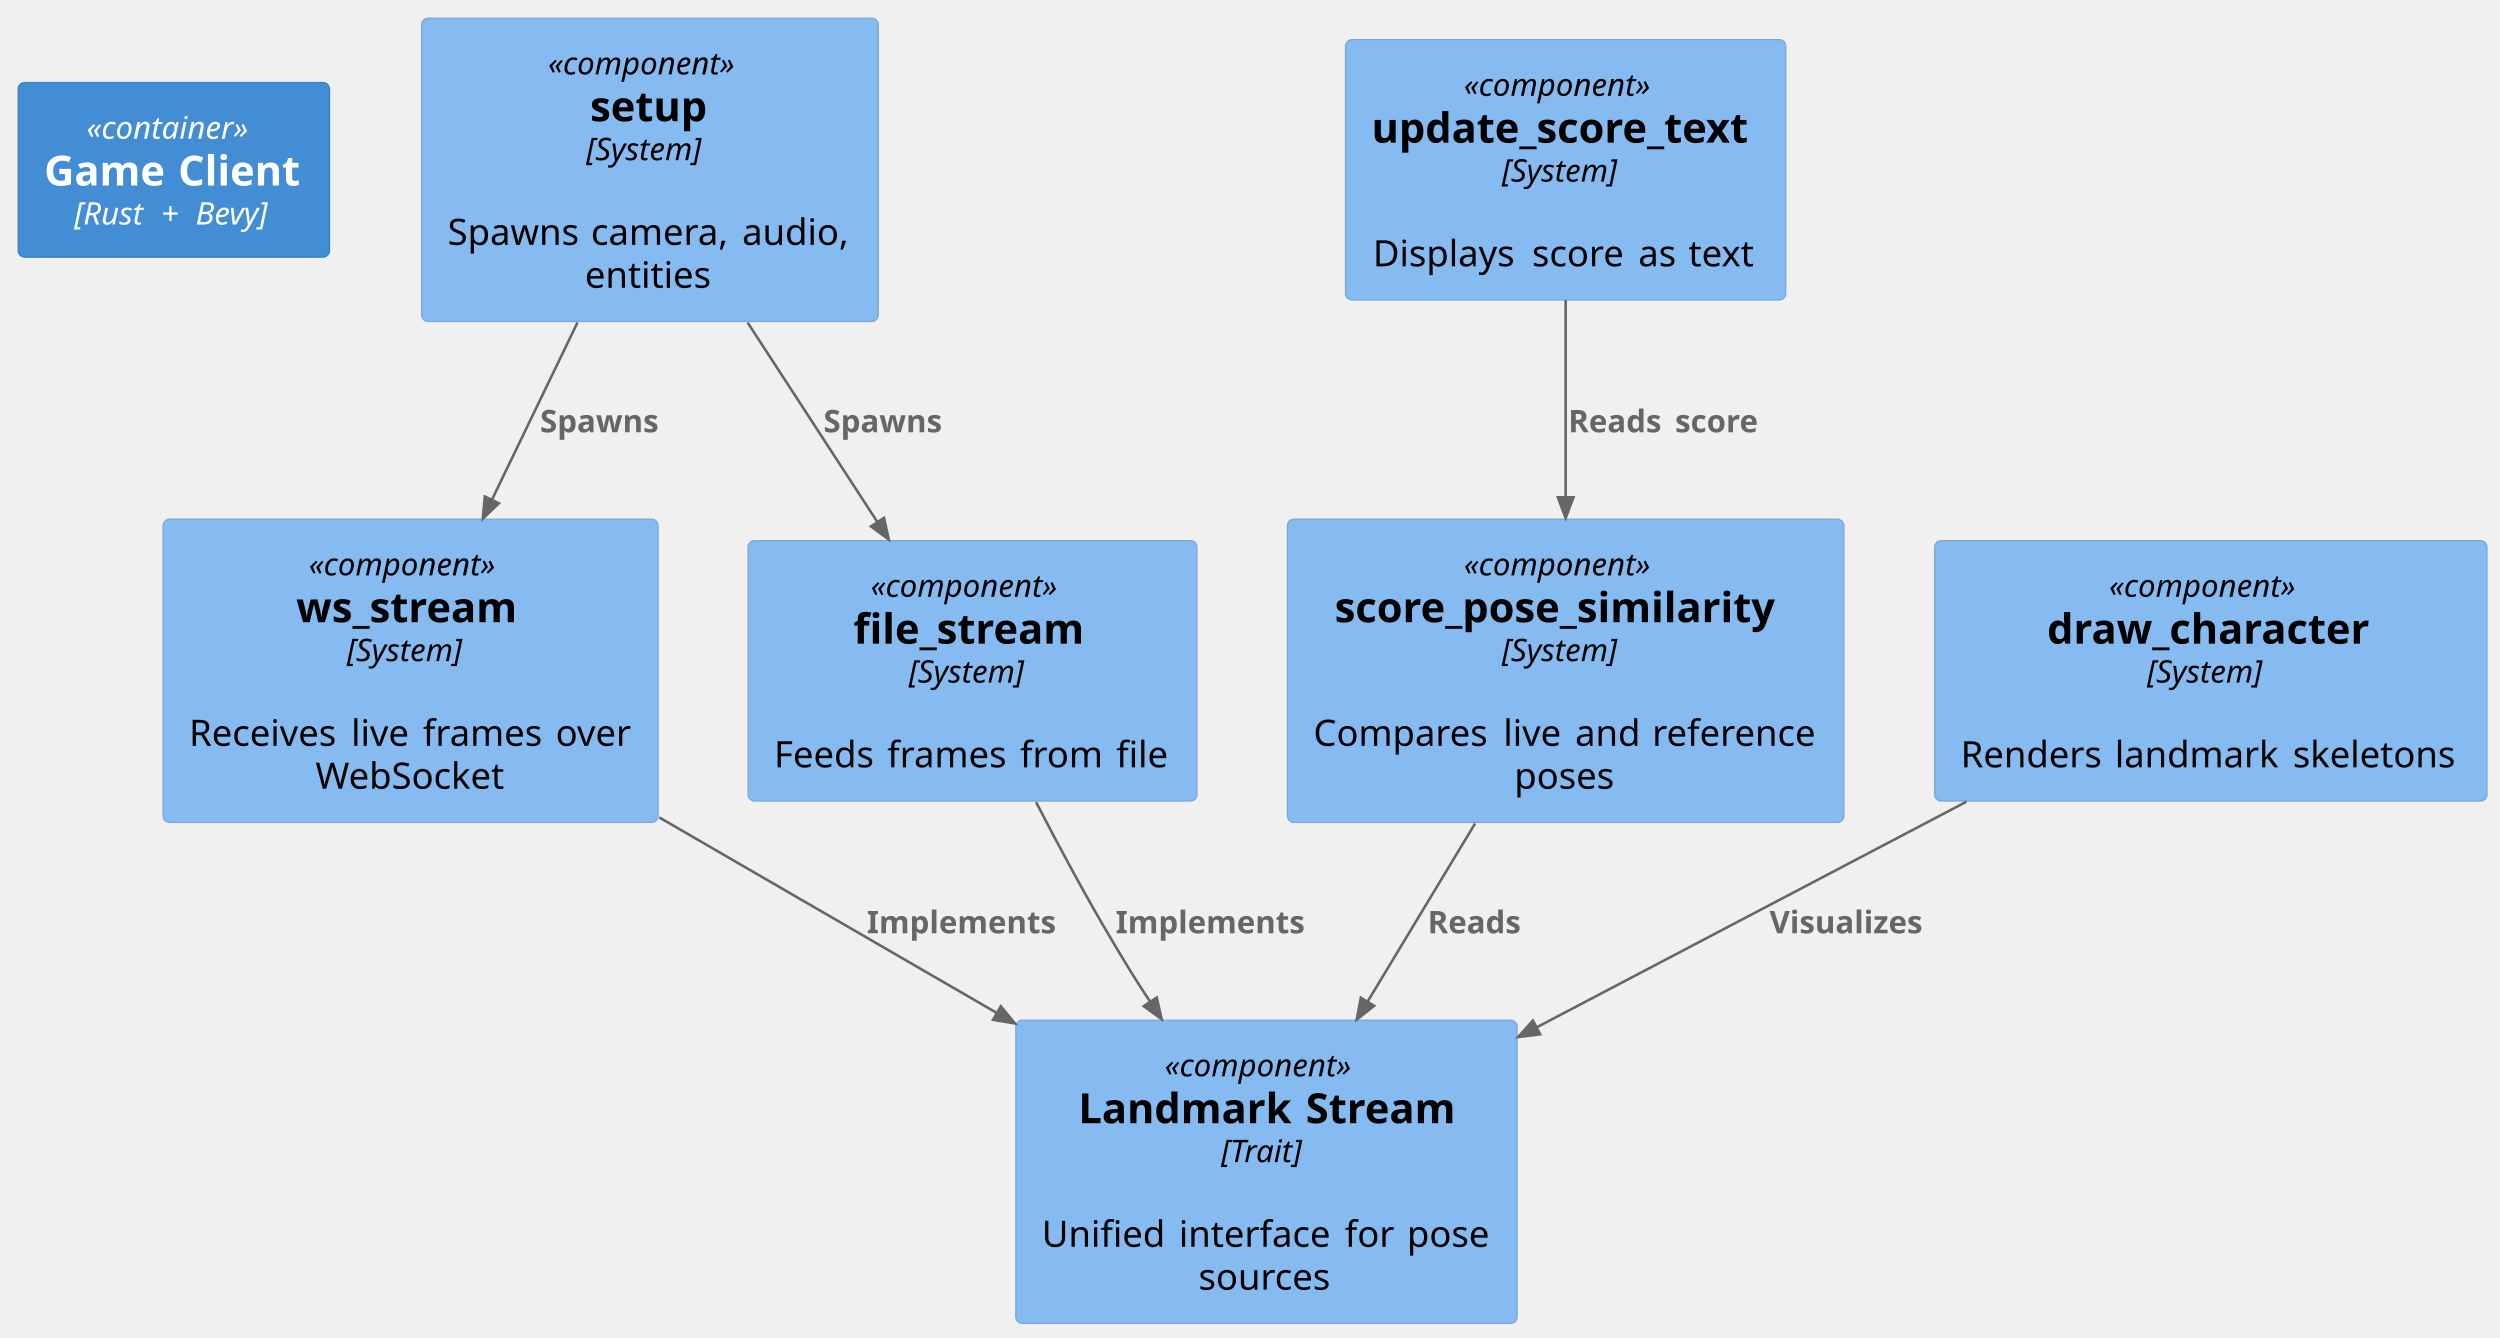
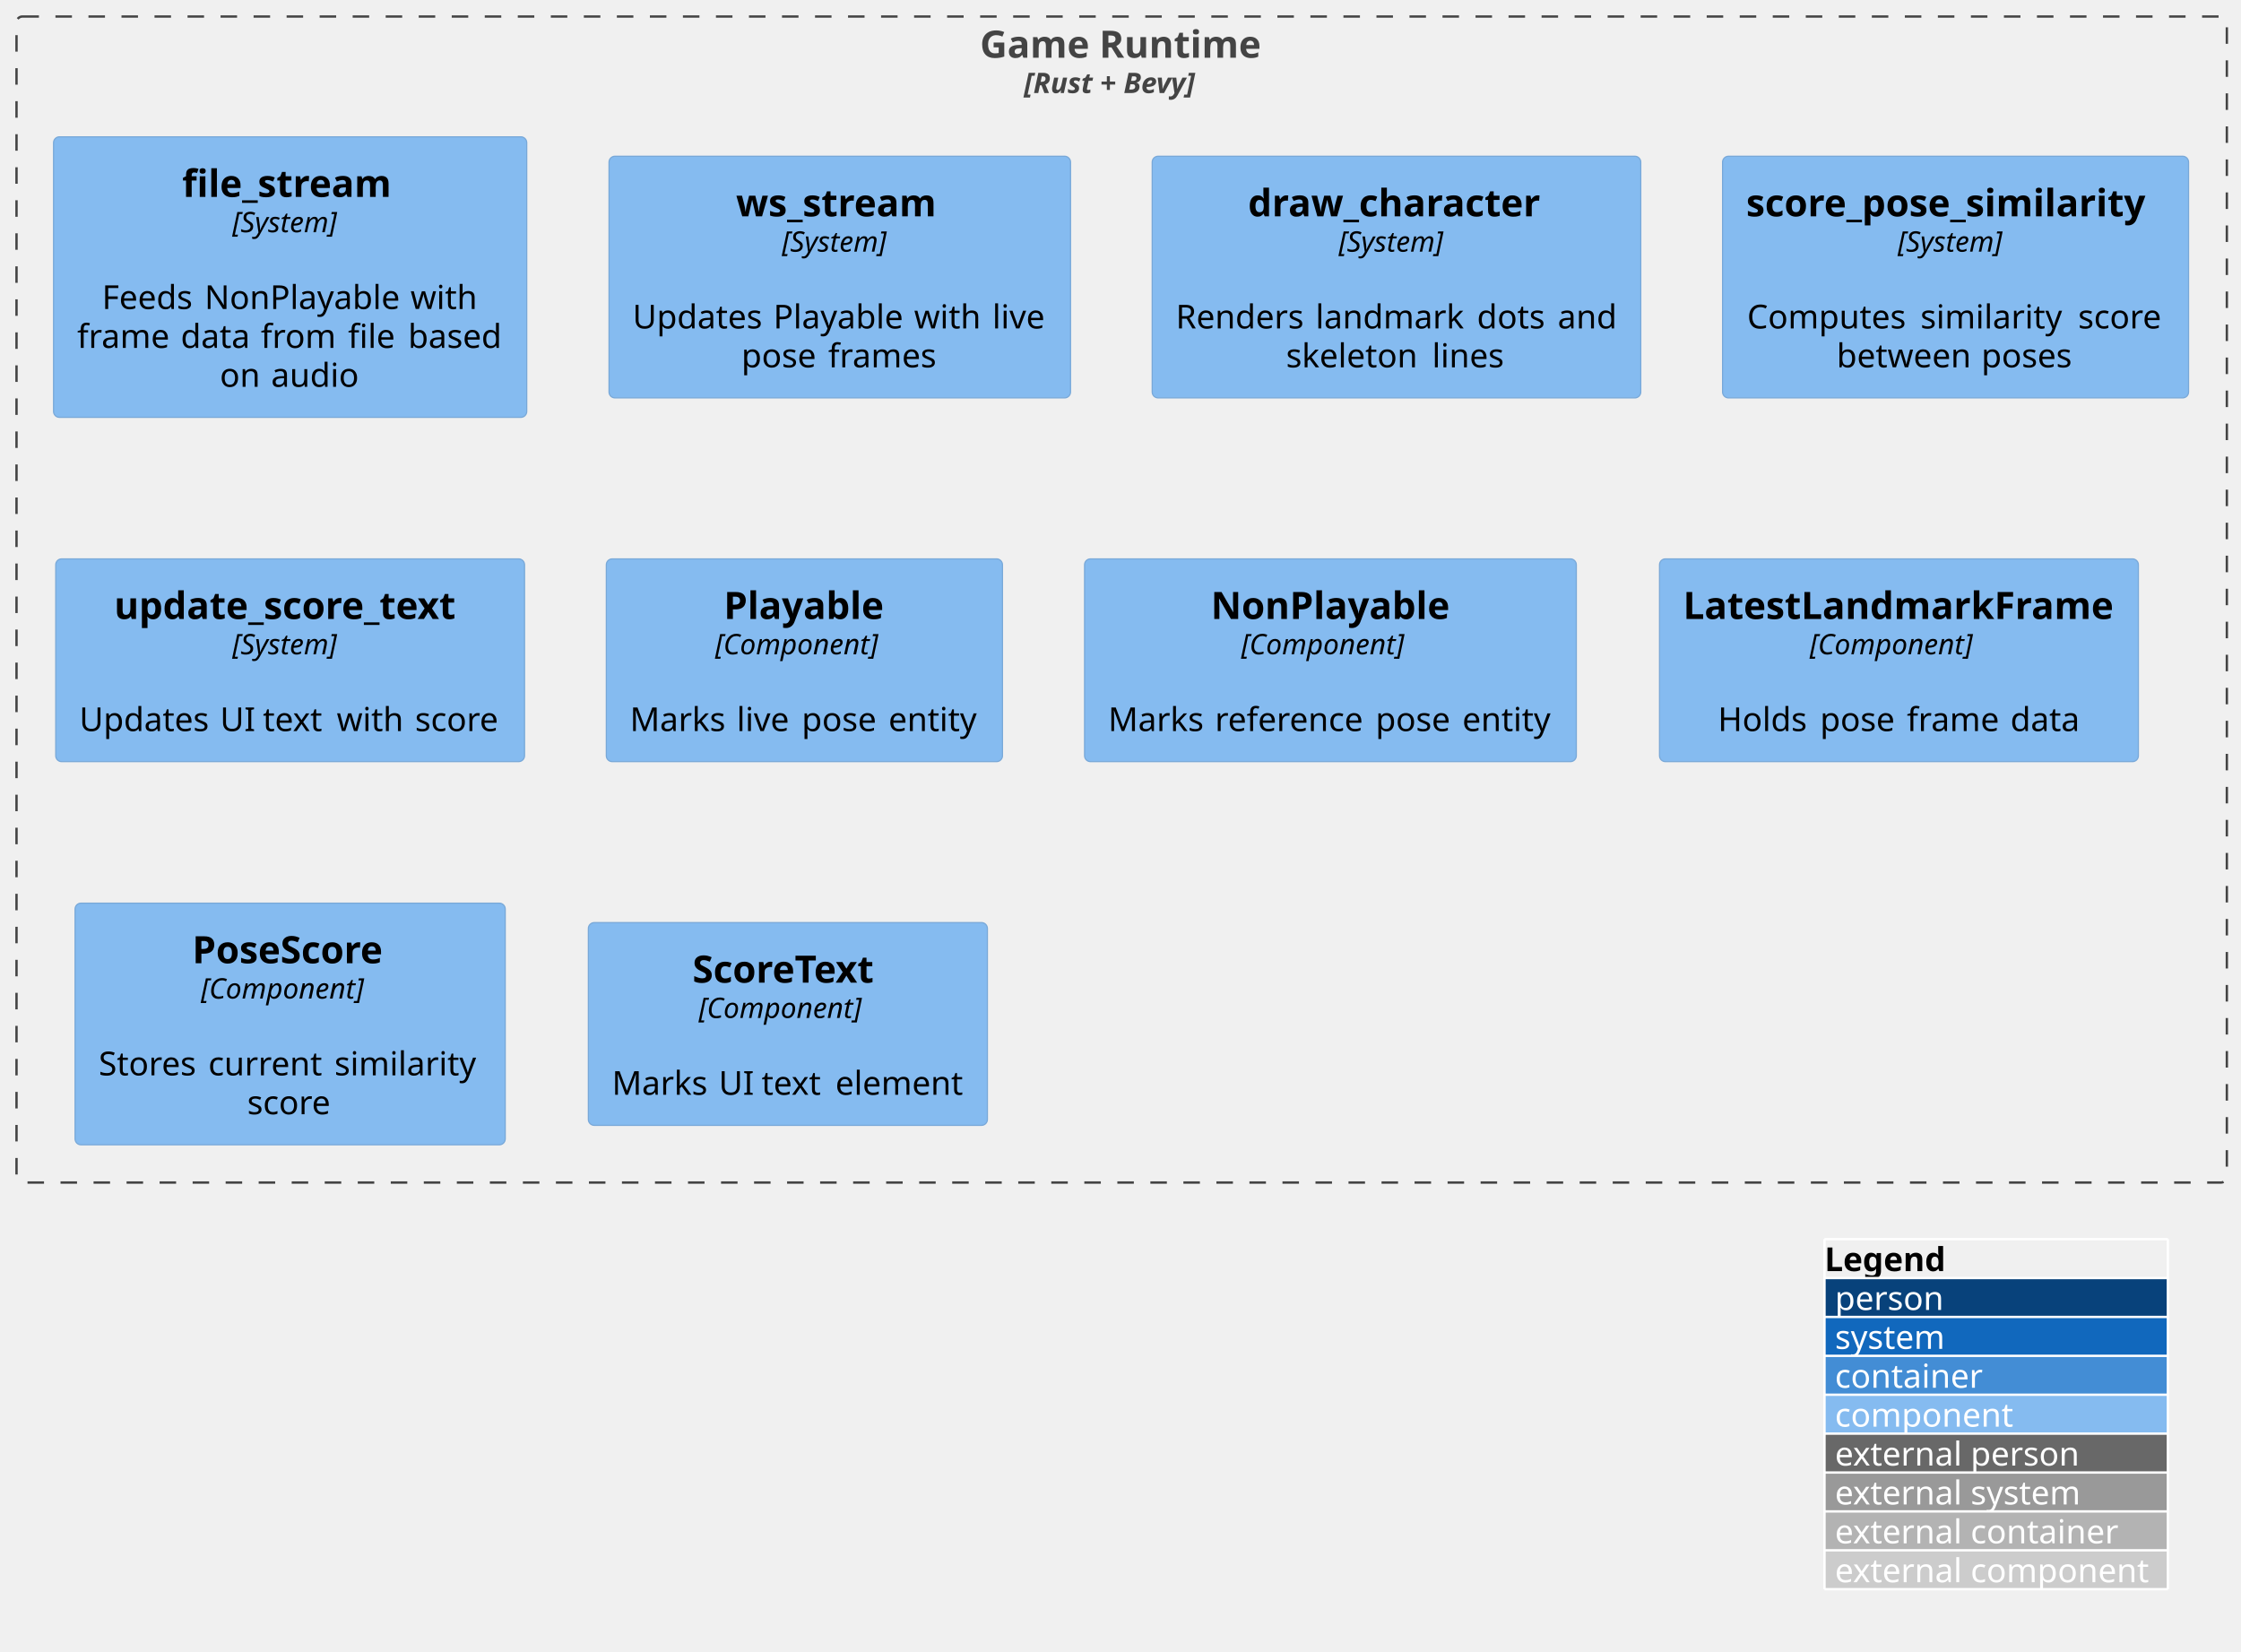
- <svg xmlns="http://www.w3.org/2000/svg" contentStyleType="text/css" data-diagram-type="DESCRIPTION" height="514px" preserveAspectRatio="none" style="width:961px;height:514px;background:#FFFFFF;" version="1.1" viewBox="0 0 961 514" width="961px" zoomAndPan="magnify">
+ <svg xmlns="http://www.w3.org/2000/svg" contentStyleType="text/css" data-diagram-type="DESCRIPTION" height="700px" preserveAspectRatio="none" style="width:950px;height:700px;background:#FFFFFF;" version="1.1" viewBox="0 0 950 700" width="950px" zoomAndPan="magnify">
  <defs />
  <g>
-     <g class="entity" data-entity="game" data-source-line="76" data-uid="ent0002" id="entity_game">
-       <rect fill="#438DD5" height="67.109" rx="2.5" ry="2.5" style="stroke:#3C7FC0;stroke-width:0.5;" width="119.672" x="7" y="31.73" />
-       <text fill="#FFFFFF" font-family="sans-serif" font-size="12" font-style="italic" lengthAdjust="spacing" textLength="67.166" x="33.253" y="53.332">«container»</text>
-       <text fill="#FFFFFF" font-family="sans-serif" font-size="16" font-weight="bold" lengthAdjust="spacing" textLength="46.227" x="17" y="71.332">Game</text>
-       <text fill="#FFFFFF" font-family="sans-serif" font-size="16" font-weight="bold" lengthAdjust="spacing" textLength="5.273" x="63.227" y="71.332"> </text>
-       <text fill="#FFFFFF" font-family="sans-serif" font-size="16" font-weight="bold" lengthAdjust="spacing" textLength="48.172" x="68.5" y="71.332">Client</text>
-       <text fill="#FFFFFF" font-family="sans-serif" font-size="12" font-style="italic" lengthAdjust="spacing" textLength="29.543" x="28.513" y="86.308">[Rust</text>
-       <text fill="#FFFFFF" font-family="sans-serif" font-size="12" font-style="italic" lengthAdjust="spacing" textLength="3.797" x="58.056" y="86.308"> </text>
-       <text fill="#FFFFFF" font-family="sans-serif" font-size="12" font-style="italic" lengthAdjust="spacing" textLength="9.539" x="61.852" y="86.308">+</text>
-       <text fill="#FFFFFF" font-family="sans-serif" font-size="12" font-style="italic" lengthAdjust="spacing" textLength="3.797" x="71.392" y="86.308"> </text>
-       <text fill="#FFFFFF" font-family="sans-serif" font-size="12" font-style="italic" lengthAdjust="spacing" textLength="29.971" x="75.189" y="86.308">Bevy]</text>
+     <g class="cluster" data-entity="gameRuntime" data-source-line="76" data-uid="ent0002" id="cluster_gameRuntime">
+       <rect fill="none" height="494.32" rx="2.5" ry="2.5" style="stroke:#444444;stroke-width:1;stroke-dasharray:7.0,7.0;" width="937" x="7" y="7" />
+       <text fill="#444444" font-family="sans-serif" font-size="16" font-weight="bold" lengthAdjust="spacing" textLength="120.133" x="415.434" y="24.469">Game Runtime</text>
+       <text fill="#444444" font-family="sans-serif" font-size="12" font-style="italic" font-weight="bold" lengthAdjust="spacing" textLength="82.863" x="434.068" y="39.445">[Rust + Bevy]</text>
    </g>
-     <g class="entity" data-entity="landmarkStream" data-source-line="68" data-uid="ent0003" id="entity_landmarkStream">
-       <rect fill="#85BBF0" height="116.574" rx="2.5" ry="2.5" style="stroke:#78A8D8;stroke-width:0.5;" width="192.703" x="390.48" y="392.15" />
-       <text fill="#000000" font-family="sans-serif" font-size="12" font-style="italic" lengthAdjust="spacing" textLength="78.287" x="447.688" y="413.752">«component»</text>
-       <text fill="#000000" font-family="sans-serif" font-size="16" font-weight="bold" lengthAdjust="spacing" textLength="82.141" x="414.527" y="431.752">Landmark</text>
-       <text fill="#000000" font-family="sans-serif" font-size="16" font-weight="bold" lengthAdjust="spacing" textLength="5.273" x="496.668" y="431.752"> </text>
-       <text fill="#000000" font-family="sans-serif" font-size="16" font-weight="bold" lengthAdjust="spacing" textLength="57.195" x="501.941" y="431.752">Stream</text>
-       <text fill="#000000" font-family="sans-serif" font-size="12" font-style="italic" lengthAdjust="spacing" textLength="34.887" x="469.388" y="446.728">[Trait]</text>
-       <text fill="#000000" font-family="sans-serif" font-size="14" lengthAdjust="spacing" textLength="4.43" x="484.617" y="462.795"> </text>
-       <text fill="#000000" font-family="sans-serif" font-size="14" lengthAdjust="spacing" textLength="48.241" x="400.48" y="479.283">Unified</text>
-       <text fill="#000000" font-family="sans-serif" font-size="14" lengthAdjust="spacing" textLength="4.43" x="448.721" y="479.283"> </text>
-       <text fill="#000000" font-family="sans-serif" font-size="14" lengthAdjust="spacing" textLength="59.35" x="453.151" y="479.283">interface</text>
-       <text fill="#000000" font-family="sans-serif" font-size="14" lengthAdjust="spacing" textLength="4.43" x="512.5" y="479.283"> </text>
-       <text fill="#000000" font-family="sans-serif" font-size="14" lengthAdjust="spacing" textLength="19.476" x="516.93" y="479.283">for</text>
-       <text fill="#000000" font-family="sans-serif" font-size="14" lengthAdjust="spacing" textLength="4.43" x="536.406" y="479.283"> </text>
-       <text fill="#000000" font-family="sans-serif" font-size="14" lengthAdjust="spacing" textLength="32.348" x="540.836" y="479.283">pose</text>
-       <text fill="#000000" font-family="sans-serif" font-size="14" lengthAdjust="spacing" textLength="52.261" x="460.701" y="495.771">sources</text>
+     <g class="entity" data-entity="file_stream" data-source-line="68" data-uid="ent0003" id="entity_file_stream">
+       <rect fill="#85BBF0" height="118.93" rx="2.5" ry="2.5" style="stroke:#78A8D8;stroke-width:0.5;" width="200.585" x="22.71" y="58" />
+       <text fill="#000000" font-family="sans-serif" font-size="16" font-weight="bold" lengthAdjust="spacing" textLength="91.516" x="77.245" y="83.469">file_stream</text>
+       <text fill="#000000" font-family="sans-serif" font-size="12" font-style="italic" lengthAdjust="spacing" textLength="49.031" x="98.487" y="98.445">[System]</text>
+       <text fill="#000000" font-family="sans-serif" font-size="14" lengthAdjust="spacing" textLength="4.43" x="120.788" y="114.512"> </text>
+       <text fill="#000000" font-family="sans-serif" font-size="14" lengthAdjust="spacing" textLength="39.054" x="43.241" y="131">Feeds</text>
+       <text fill="#000000" font-family="sans-serif" font-size="14" lengthAdjust="spacing" textLength="4.43" x="82.294" y="131"> </text>
+       <text fill="#000000" font-family="sans-serif" font-size="14" lengthAdjust="spacing" textLength="82.852" x="86.724" y="131">NonPlayable</text>
+       <text fill="#000000" font-family="sans-serif" font-size="14" lengthAdjust="spacing" textLength="4.43" x="169.576" y="131"> </text>
+       <text fill="#000000" font-family="sans-serif" font-size="14" lengthAdjust="spacing" textLength="28.759" x="174.005" y="131">with</text>
+       <text fill="#000000" font-family="sans-serif" font-size="14" lengthAdjust="spacing" textLength="39.477" x="32.71" y="147.488">frame</text>
+       <text fill="#000000" font-family="sans-serif" font-size="14" lengthAdjust="spacing" textLength="4.43" x="72.188" y="147.488"> </text>
+       <text fill="#000000" font-family="sans-serif" font-size="14" lengthAdjust="spacing" textLength="29.511" x="76.617" y="147.488">data</text>
+       <text fill="#000000" font-family="sans-serif" font-size="14" lengthAdjust="spacing" textLength="4.43" x="106.128" y="147.488"> </text>
+       <text fill="#000000" font-family="sans-serif" font-size="14" lengthAdjust="spacing" textLength="32.546" x="110.558" y="147.488">from</text>
+       <text fill="#000000" font-family="sans-serif" font-size="14" lengthAdjust="spacing" textLength="4.43" x="143.104" y="147.488"> </text>
+       <text fill="#000000" font-family="sans-serif" font-size="14" lengthAdjust="spacing" textLength="21.041" x="147.533" y="147.488">file</text>
+       <text fill="#000000" font-family="sans-serif" font-size="14" lengthAdjust="spacing" textLength="4.43" x="168.574" y="147.488"> </text>
+       <text fill="#000000" font-family="sans-serif" font-size="14" lengthAdjust="spacing" textLength="40.291" x="173.004" y="147.488">based</text>
+       <text fill="#000000" font-family="sans-serif" font-size="14" lengthAdjust="spacing" textLength="17.288" x="93.205" y="163.977">on</text>
+       <text fill="#000000" font-family="sans-serif" font-size="14" lengthAdjust="spacing" textLength="4.43" x="110.493" y="163.977"> </text>
+       <text fill="#000000" font-family="sans-serif" font-size="14" lengthAdjust="spacing" textLength="37.878" x="114.922" y="163.977">audio</text>
    </g>
-     <g class="entity" data-entity="wsStream" data-source-line="68" data-uid="ent0004" id="entity_wsStream">
-       <rect fill="#85BBF0" height="116.574" rx="2.5" ry="2.5" style="stroke:#78A8D8;stroke-width:0.5;" width="190.269" x="62.7" y="199.57" />
-       <text fill="#000000" font-family="sans-serif" font-size="12" font-style="italic" lengthAdjust="spacing" textLength="78.287" x="118.691" y="221.172">«component»</text>
-       <text fill="#000000" font-family="sans-serif" font-size="16" font-weight="bold" lengthAdjust="spacing" textLength="87.953" x="113.858" y="239.172">ws_stream</text>
-       <text fill="#000000" font-family="sans-serif" font-size="12" font-style="italic" lengthAdjust="spacing" textLength="49.031" x="133.319" y="254.148">[System]</text>
-       <text fill="#000000" font-family="sans-serif" font-size="14" lengthAdjust="spacing" textLength="4.43" x="155.62" y="270.214"> </text>
-       <text fill="#000000" font-family="sans-serif" font-size="14" lengthAdjust="spacing" textLength="57.852" x="72.7" y="286.703">Receives</text>
-       <text fill="#000000" font-family="sans-serif" font-size="14" lengthAdjust="spacing" textLength="4.43" x="130.553" y="286.703"> </text>
-       <text fill="#000000" font-family="sans-serif" font-size="14" lengthAdjust="spacing" textLength="23.14" x="134.982" y="286.703">live</text>
-       <text fill="#000000" font-family="sans-serif" font-size="14" lengthAdjust="spacing" textLength="4.43" x="158.122" y="286.703"> </text>
-       <text fill="#000000" font-family="sans-serif" font-size="14" lengthAdjust="spacing" textLength="46.614" x="162.552" y="286.703">frames</text>
-       <text fill="#000000" font-family="sans-serif" font-size="14" lengthAdjust="spacing" textLength="4.43" x="209.166" y="286.703"> </text>
-       <text fill="#000000" font-family="sans-serif" font-size="14" lengthAdjust="spacing" textLength="29.374" x="213.595" y="286.703">over</text>
-       <text fill="#000000" font-family="sans-serif" font-size="14" lengthAdjust="spacing" textLength="73.117" x="121.276" y="303.191">WebSocket</text>
+     <g class="entity" data-entity="ws_stream" data-source-line="68" data-uid="ent0004" id="entity_ws_stream">
+       <rect fill="#85BBF0" height="102.441" rx="2.5" ry="2.5" style="stroke:#78A8D8;stroke-width:0.5;" width="195.636" x="258.18" y="66.24" />
+       <text fill="#000000" font-family="sans-serif" font-size="16" font-weight="bold" lengthAdjust="spacing" textLength="87.953" x="312.021" y="91.709">ws_stream</text>
+       <text fill="#000000" font-family="sans-serif" font-size="12" font-style="italic" lengthAdjust="spacing" textLength="49.031" x="331.482" y="106.685">[System]</text>
+       <text fill="#000000" font-family="sans-serif" font-size="14" lengthAdjust="spacing" textLength="4.43" x="353.783" y="122.752"> </text>
+       <text fill="#000000" font-family="sans-serif" font-size="14" lengthAdjust="spacing" textLength="55.227" x="268.18" y="139.24">Updates</text>
+       <text fill="#000000" font-family="sans-serif" font-size="14" lengthAdjust="spacing" textLength="4.43" x="323.408" y="139.24"> </text>
+       <text fill="#000000" font-family="sans-serif" font-size="14" lengthAdjust="spacing" textLength="55.221" x="327.837" y="139.24">Playable</text>
+       <text fill="#000000" font-family="sans-serif" font-size="14" lengthAdjust="spacing" textLength="4.43" x="383.058" y="139.24"> </text>
+       <text fill="#000000" font-family="sans-serif" font-size="14" lengthAdjust="spacing" textLength="28.759" x="387.488" y="139.24">with</text>
+       <text fill="#000000" font-family="sans-serif" font-size="14" lengthAdjust="spacing" textLength="4.43" x="416.246" y="139.24"> </text>
+       <text fill="#000000" font-family="sans-serif" font-size="14" lengthAdjust="spacing" textLength="23.14" x="420.676" y="139.24">live</text>
+       <text fill="#000000" font-family="sans-serif" font-size="14" lengthAdjust="spacing" textLength="32.348" x="314.302" y="155.728">pose</text>
+       <text fill="#000000" font-family="sans-serif" font-size="14" lengthAdjust="spacing" textLength="4.43" x="346.65" y="155.728"> </text>
+       <text fill="#000000" font-family="sans-serif" font-size="14" lengthAdjust="spacing" textLength="46.614" x="351.079" y="155.728">frames</text>
    </g>
-     <g class="entity" data-entity="fileStream" data-source-line="68" data-uid="ent0005" id="entity_fileStream">
-       <rect fill="#85BBF0" height="100.086" rx="2.5" ry="2.5" style="stroke:#78A8D8;stroke-width:0.5;" width="172.544" x="287.56" y="207.82" />
-       <text fill="#000000" font-family="sans-serif" font-size="12" font-style="italic" lengthAdjust="spacing" textLength="78.287" x="334.688" y="229.422">«component»</text>
-       <text fill="#000000" font-family="sans-serif" font-size="16" font-weight="bold" lengthAdjust="spacing" textLength="91.516" x="328.074" y="247.422">file_stream</text>
-       <text fill="#000000" font-family="sans-serif" font-size="12" font-style="italic" lengthAdjust="spacing" textLength="49.031" x="349.316" y="262.398">[System]</text>
-       <text fill="#000000" font-family="sans-serif" font-size="14" lengthAdjust="spacing" textLength="4.43" x="371.617" y="278.464"> </text>
-       <text fill="#000000" font-family="sans-serif" font-size="14" lengthAdjust="spacing" textLength="39.054" x="297.56" y="294.953">Feeds</text>
-       <text fill="#000000" font-family="sans-serif" font-size="14" lengthAdjust="spacing" textLength="4.43" x="336.614" y="294.953"> </text>
-       <text fill="#000000" font-family="sans-serif" font-size="14" lengthAdjust="spacing" textLength="46.614" x="341.043" y="294.953">frames</text>
-       <text fill="#000000" font-family="sans-serif" font-size="14" lengthAdjust="spacing" textLength="4.43" x="387.658" y="294.953"> </text>
-       <text fill="#000000" font-family="sans-serif" font-size="14" lengthAdjust="spacing" textLength="32.546" x="392.087" y="294.953">from</text>
-       <text fill="#000000" font-family="sans-serif" font-size="14" lengthAdjust="spacing" textLength="4.43" x="424.633" y="294.953"> </text>
-       <text fill="#000000" font-family="sans-serif" font-size="14" lengthAdjust="spacing" textLength="21.041" x="429.063" y="294.953">file</text>
+     <g class="entity" data-entity="draw_character" data-source-line="68" data-uid="ent0005" id="entity_draw_character">
+       <rect fill="#85BBF0" height="102.441" rx="2.5" ry="2.5" style="stroke:#78A8D8;stroke-width:0.5;" width="207.113" x="488.44" y="66.24" />
+       <text fill="#000000" font-family="sans-serif" font-size="16" font-weight="bold" lengthAdjust="spacing" textLength="125.844" x="529.075" y="91.709">draw_character</text>
+       <text fill="#000000" font-family="sans-serif" font-size="12" font-style="italic" lengthAdjust="spacing" textLength="49.031" x="567.481" y="106.685">[System]</text>
+       <text fill="#000000" font-family="sans-serif" font-size="14" lengthAdjust="spacing" textLength="4.43" x="589.782" y="122.752"> </text>
+       <text fill="#000000" font-family="sans-serif" font-size="14" lengthAdjust="spacing" textLength="54.817" x="498.44" y="139.24">Renders</text>
+       <text fill="#000000" font-family="sans-serif" font-size="14" lengthAdjust="spacing" textLength="4.43" x="553.257" y="139.24"> </text>
+       <text fill="#000000" font-family="sans-serif" font-size="14" lengthAdjust="spacing" textLength="63.991" x="557.687" y="139.24">landmark</text>
+       <text fill="#000000" font-family="sans-serif" font-size="14" lengthAdjust="spacing" textLength="4.43" x="621.678" y="139.24"> </text>
+       <text fill="#000000" font-family="sans-serif" font-size="14" lengthAdjust="spacing" textLength="29.784" x="626.108" y="139.24">dots</text>
+       <text fill="#000000" font-family="sans-serif" font-size="14" lengthAdjust="spacing" textLength="4.43" x="655.892" y="139.24"> </text>
+       <text fill="#000000" font-family="sans-serif" font-size="14" lengthAdjust="spacing" textLength="25.231" x="660.322" y="139.24">and</text>
+       <text fill="#000000" font-family="sans-serif" font-size="14" lengthAdjust="spacing" textLength="57.49" x="545.177" y="155.728">skeleton</text>
+       <text fill="#000000" font-family="sans-serif" font-size="14" lengthAdjust="spacing" textLength="4.43" x="602.668" y="155.728"> </text>
+       <text fill="#000000" font-family="sans-serif" font-size="14" lengthAdjust="spacing" textLength="31.719" x="607.097" y="155.728">lines</text>
    </g>
-     <g class="entity" data-entity="scorePose" data-source-line="68" data-uid="ent0006" id="entity_scorePose">
-       <rect fill="#85BBF0" height="116.574" rx="2.5" ry="2.5" style="stroke:#78A8D8;stroke-width:0.5;" width="213.888" x="494.89" y="199.57" />
-       <text fill="#000000" font-family="sans-serif" font-size="12" font-style="italic" lengthAdjust="spacing" textLength="78.287" x="562.69" y="221.172">«component»</text>
-       <text fill="#000000" font-family="sans-serif" font-size="16" font-weight="bold" lengthAdjust="spacing" textLength="177.539" x="513.064" y="239.172">score_pose_similarity</text>
-       <text fill="#000000" font-family="sans-serif" font-size="12" font-style="italic" lengthAdjust="spacing" textLength="49.031" x="577.318" y="254.148">[System]</text>
-       <text fill="#000000" font-family="sans-serif" font-size="14" lengthAdjust="spacing" textLength="4.43" x="599.619" y="270.214"> </text>
-       <text fill="#000000" font-family="sans-serif" font-size="14" lengthAdjust="spacing" textLength="68.564" x="504.89" y="286.703">Compares</text>
-       <text fill="#000000" font-family="sans-serif" font-size="14" lengthAdjust="spacing" textLength="4.43" x="573.455" y="286.703"> </text>
-       <text fill="#000000" font-family="sans-serif" font-size="14" lengthAdjust="spacing" textLength="23.14" x="577.884" y="286.703">live</text>
-       <text fill="#000000" font-family="sans-serif" font-size="14" lengthAdjust="spacing" textLength="4.43" x="601.024" y="286.703"> </text>
-       <text fill="#000000" font-family="sans-serif" font-size="14" lengthAdjust="spacing" textLength="25.231" x="605.453" y="286.703">and</text>
-       <text fill="#000000" font-family="sans-serif" font-size="14" lengthAdjust="spacing" textLength="4.43" x="630.685" y="286.703"> </text>
-       <text fill="#000000" font-family="sans-serif" font-size="14" lengthAdjust="spacing" textLength="63.663" x="635.115" y="286.703">reference</text>
-       <text fill="#000000" font-family="sans-serif" font-size="14" lengthAdjust="spacing" textLength="39.484" x="582.092" y="303.191">poses</text>
+     <g class="entity" data-entity="score_pose_similarity" data-source-line="68" data-uid="ent0006" id="entity_score_pose_similarity">
+       <rect fill="#85BBF0" height="102.441" rx="2.5" ry="2.5" style="stroke:#78A8D8;stroke-width:0.5;" width="197.539" x="730.23" y="66.24" />
+       <text fill="#000000" font-family="sans-serif" font-size="16" font-weight="bold" lengthAdjust="spacing" textLength="177.539" x="740.23" y="91.709">score_pose_similarity</text>
+       <text fill="#000000" font-family="sans-serif" font-size="12" font-style="italic" lengthAdjust="spacing" textLength="49.031" x="804.484" y="106.685">[System]</text>
+       <text fill="#000000" font-family="sans-serif" font-size="14" lengthAdjust="spacing" textLength="4.43" x="826.785" y="122.752"> </text>
+       <text fill="#000000" font-family="sans-serif" font-size="14" lengthAdjust="spacing" textLength="69.029" x="740.635" y="139.24">Computes</text>
+       <text fill="#000000" font-family="sans-serif" font-size="14" lengthAdjust="spacing" textLength="4.43" x="809.664" y="139.24"> </text>
+       <text fill="#000000" font-family="sans-serif" font-size="14" lengthAdjust="spacing" textLength="62.405" x="814.094" y="139.24">similarity</text>
+       <text fill="#000000" font-family="sans-serif" font-size="14" lengthAdjust="spacing" textLength="4.43" x="876.499" y="139.24"> </text>
+       <text fill="#000000" font-family="sans-serif" font-size="14" lengthAdjust="spacing" textLength="36.435" x="880.929" y="139.24">score</text>
+       <text fill="#000000" font-family="sans-serif" font-size="14" lengthAdjust="spacing" textLength="56.923" x="778.581" y="155.728">between</text>
+       <text fill="#000000" font-family="sans-serif" font-size="14" lengthAdjust="spacing" textLength="4.43" x="835.504" y="155.728"> </text>
+       <text fill="#000000" font-family="sans-serif" font-size="14" lengthAdjust="spacing" textLength="39.484" x="839.934" y="155.728">poses</text>
    </g>
-     <g class="entity" data-entity="draw" data-source-line="68" data-uid="ent0007" id="entity_draw">
-       <rect fill="#85BBF0" height="100.086" rx="2.5" ry="2.5" style="stroke:#78A8D8;stroke-width:0.5;" width="212.295" x="743.69" y="207.82" />
-       <text fill="#000000" font-family="sans-serif" font-size="12" font-style="italic" lengthAdjust="spacing" textLength="78.287" x="810.694" y="229.422">«component»</text>
-       <text fill="#000000" font-family="sans-serif" font-size="16" font-weight="bold" lengthAdjust="spacing" textLength="125.844" x="786.916" y="247.422">draw_character</text>
-       <text fill="#000000" font-family="sans-serif" font-size="12" font-style="italic" lengthAdjust="spacing" textLength="49.031" x="825.322" y="262.398">[System]</text>
-       <text fill="#000000" font-family="sans-serif" font-size="14" lengthAdjust="spacing" textLength="4.43" x="847.623" y="278.464"> </text>
-       <text fill="#000000" font-family="sans-serif" font-size="14" lengthAdjust="spacing" textLength="54.817" x="753.69" y="294.953">Renders</text>
-       <text fill="#000000" font-family="sans-serif" font-size="14" lengthAdjust="spacing" textLength="4.43" x="808.507" y="294.953"> </text>
-       <text fill="#000000" font-family="sans-serif" font-size="14" lengthAdjust="spacing" textLength="63.991" x="812.937" y="294.953">landmark</text>
-       <text fill="#000000" font-family="sans-serif" font-size="14" lengthAdjust="spacing" textLength="4.43" x="876.928" y="294.953"> </text>
-       <text fill="#000000" font-family="sans-serif" font-size="14" lengthAdjust="spacing" textLength="64.627" x="881.358" y="294.953">skeletons</text>
+     <g class="entity" data-entity="update_score_text" data-source-line="68" data-uid="ent0007" id="entity_update_score_text">
+       <rect fill="#85BBF0" height="85.953" rx="2.5" ry="2.5" style="stroke:#78A8D8;stroke-width:0.5;" width="198.732" x="23.63" y="236.93" />
+       <text fill="#000000" font-family="sans-serif" font-size="16" font-weight="bold" lengthAdjust="spacing" textLength="149.203" x="48.395" y="262.399">update_score_text</text>
+       <text fill="#000000" font-family="sans-serif" font-size="12" font-style="italic" lengthAdjust="spacing" textLength="49.031" x="98.481" y="277.375">[System]</text>
+       <text fill="#000000" font-family="sans-serif" font-size="14" lengthAdjust="spacing" textLength="4.43" x="120.781" y="293.442"> </text>
+       <text fill="#000000" font-family="sans-serif" font-size="14" lengthAdjust="spacing" textLength="55.227" x="33.63" y="309.93">Updates</text>
+       <text fill="#000000" font-family="sans-serif" font-size="14" lengthAdjust="spacing" textLength="4.43" x="88.858" y="309.93"> </text>
+       <text fill="#000000" font-family="sans-serif" font-size="14" lengthAdjust="spacing" textLength="13.733" x="93.287" y="309.93">UI</text>
+       <text fill="#000000" font-family="sans-serif" font-size="14" lengthAdjust="spacing" textLength="4.43" x="107.021" y="309.93"> </text>
+       <text fill="#000000" font-family="sans-serif" font-size="14" lengthAdjust="spacing" textLength="26.858" x="111.45" y="309.93">text</text>
+       <text fill="#000000" font-family="sans-serif" font-size="14" lengthAdjust="spacing" textLength="4.43" x="138.309" y="309.93"> </text>
+       <text fill="#000000" font-family="sans-serif" font-size="14" lengthAdjust="spacing" textLength="28.759" x="142.738" y="309.93">with</text>
+       <text fill="#000000" font-family="sans-serif" font-size="14" lengthAdjust="spacing" textLength="4.43" x="171.497" y="309.93"> </text>
+       <text fill="#000000" font-family="sans-serif" font-size="14" lengthAdjust="spacing" textLength="36.435" x="175.927" y="309.93">score</text>
    </g>
-     <g class="entity" data-entity="ui" data-source-line="68" data-uid="ent0008" id="entity_ui">
-       <rect fill="#85BBF0" height="100.086" rx="2.5" ry="2.5" style="stroke:#78A8D8;stroke-width:0.5;" width="169.203" x="517.23" y="15.24" />
-       <text fill="#000000" font-family="sans-serif" font-size="12" font-style="italic" lengthAdjust="spacing" textLength="78.287" x="562.688" y="36.842">«component»</text>
-       <text fill="#000000" font-family="sans-serif" font-size="16" font-weight="bold" lengthAdjust="spacing" textLength="149.203" x="527.23" y="54.842">update_score_text</text>
-       <text fill="#000000" font-family="sans-serif" font-size="12" font-style="italic" lengthAdjust="spacing" textLength="49.031" x="577.316" y="69.818">[System]</text>
-       <text fill="#000000" font-family="sans-serif" font-size="14" lengthAdjust="spacing" textLength="4.43" x="599.617" y="85.885"> </text>
-       <text fill="#000000" font-family="sans-serif" font-size="14" lengthAdjust="spacing" textLength="56.711" x="527.75" y="102.373">Displays</text>
-       <text fill="#000000" font-family="sans-serif" font-size="14" lengthAdjust="spacing" textLength="4.43" x="584.461" y="102.373"> </text>
-       <text fill="#000000" font-family="sans-serif" font-size="14" lengthAdjust="spacing" textLength="36.435" x="588.891" y="102.373">score</text>
-       <text fill="#000000" font-family="sans-serif" font-size="14" lengthAdjust="spacing" textLength="4.43" x="625.327" y="102.373"> </text>
-       <text fill="#000000" font-family="sans-serif" font-size="14" lengthAdjust="spacing" textLength="14.868" x="629.756" y="102.373">as</text>
-       <text fill="#000000" font-family="sans-serif" font-size="14" lengthAdjust="spacing" textLength="4.43" x="644.625" y="102.373"> </text>
-       <text fill="#000000" font-family="sans-serif" font-size="14" lengthAdjust="spacing" textLength="26.858" x="649.054" y="102.373">text</text>
+     <g class="entity" data-entity="Playable" data-source-line="68" data-uid="ent0008" id="entity_Playable">
+       <rect fill="#85BBF0" height="85.953" rx="2.5" ry="2.5" style="stroke:#78A8D8;stroke-width:0.5;" width="167.936" x="257.03" y="236.93" />
+       <text fill="#000000" font-family="sans-serif" font-size="16" font-weight="bold" lengthAdjust="spacing" textLength="68.336" x="306.83" y="262.399">Playable</text>
+       <text fill="#000000" font-family="sans-serif" font-size="12" font-style="italic" lengthAdjust="spacing" textLength="75.674" x="303.161" y="277.375">[Component]</text>
+       <text fill="#000000" font-family="sans-serif" font-size="14" lengthAdjust="spacing" textLength="4.43" x="338.783" y="293.442"> </text>
+       <text fill="#000000" font-family="sans-serif" font-size="14" lengthAdjust="spacing" textLength="40.838" x="267.03" y="309.93">Marks</text>
+       <text fill="#000000" font-family="sans-serif" font-size="14" lengthAdjust="spacing" textLength="4.43" x="307.868" y="309.93"> </text>
+       <text fill="#000000" font-family="sans-serif" font-size="14" lengthAdjust="spacing" textLength="23.14" x="312.298" y="309.93">live</text>
+       <text fill="#000000" font-family="sans-serif" font-size="14" lengthAdjust="spacing" textLength="4.43" x="335.437" y="309.93"> </text>
+       <text fill="#000000" font-family="sans-serif" font-size="14" lengthAdjust="spacing" textLength="32.348" x="339.867" y="309.93">pose</text>
+       <text fill="#000000" font-family="sans-serif" font-size="14" lengthAdjust="spacing" textLength="4.43" x="372.215" y="309.93"> </text>
+       <text fill="#000000" font-family="sans-serif" font-size="14" lengthAdjust="spacing" textLength="38.322" x="376.644" y="309.93">entity</text>
    </g>
-     <g class="entity" data-entity="setup" data-source-line="68" data-uid="ent0009" id="entity_setup">
-       <rect fill="#85BBF0" height="116.574" rx="2.5" ry="2.5" style="stroke:#78A8D8;stroke-width:0.5;" width="175.524" x="162.07" y="7" />
-       <text fill="#000000" font-family="sans-serif" font-size="12" font-style="italic" lengthAdjust="spacing" textLength="78.287" x="210.689" y="28.602">«component»</text>
-       <text fill="#000000" font-family="sans-serif" font-size="16" font-weight="bold" lengthAdjust="spacing" textLength="46.016" x="226.824" y="46.602">setup</text>
-       <text fill="#000000" font-family="sans-serif" font-size="12" font-style="italic" lengthAdjust="spacing" textLength="49.031" x="225.317" y="61.578">[System]</text>
-       <text fill="#000000" font-family="sans-serif" font-size="14" lengthAdjust="spacing" textLength="4.43" x="247.617" y="77.644"> </text>
-       <text fill="#000000" font-family="sans-serif" font-size="14" lengthAdjust="spacing" textLength="50.695" x="172.07" y="94.133">Spawns</text>
-       <text fill="#000000" font-family="sans-serif" font-size="14" lengthAdjust="spacing" textLength="4.43" x="222.765" y="94.133"> </text>
-       <text fill="#000000" font-family="sans-serif" font-size="14" lengthAdjust="spacing" textLength="53.662" x="227.195" y="94.133">camera,</text>
-       <text fill="#000000" font-family="sans-serif" font-size="14" lengthAdjust="spacing" textLength="4.43" x="280.857" y="94.133"> </text>
-       <text fill="#000000" font-family="sans-serif" font-size="14" lengthAdjust="spacing" textLength="42.308" x="285.287" y="94.133">audio,</text>
-       <text fill="#000000" font-family="sans-serif" font-size="14" lengthAdjust="spacing" textLength="49.991" x="224.837" y="110.621">entities</text>
+     <g class="entity" data-entity="NonPlayable" data-source-line="68" data-uid="ent0009" id="entity_NonPlayable">
+       <rect fill="#85BBF0" height="85.953" rx="2.5" ry="2.5" style="stroke:#78A8D8;stroke-width:0.5;" width="208.46" x="459.77" y="236.93" />
+       <text fill="#000000" font-family="sans-serif" font-size="16" font-weight="bold" lengthAdjust="spacing" textLength="101.359" x="513.32" y="262.399">NonPlayable</text>
+       <text fill="#000000" font-family="sans-serif" font-size="12" font-style="italic" lengthAdjust="spacing" textLength="75.674" x="526.163" y="277.375">[Component]</text>
+       <text fill="#000000" font-family="sans-serif" font-size="14" lengthAdjust="spacing" textLength="4.43" x="561.785" y="293.442"> </text>
+       <text fill="#000000" font-family="sans-serif" font-size="14" lengthAdjust="spacing" textLength="40.838" x="469.77" y="309.93">Marks</text>
+       <text fill="#000000" font-family="sans-serif" font-size="14" lengthAdjust="spacing" textLength="4.43" x="510.608" y="309.93"> </text>
+       <text fill="#000000" font-family="sans-serif" font-size="14" lengthAdjust="spacing" textLength="63.663" x="515.038" y="309.93">reference</text>
+       <text fill="#000000" font-family="sans-serif" font-size="14" lengthAdjust="spacing" textLength="4.43" x="578.701" y="309.93"> </text>
+       <text fill="#000000" font-family="sans-serif" font-size="14" lengthAdjust="spacing" textLength="32.348" x="583.13" y="309.93">pose</text>
+       <text fill="#000000" font-family="sans-serif" font-size="14" lengthAdjust="spacing" textLength="4.43" x="615.478" y="309.93"> </text>
+       <text fill="#000000" font-family="sans-serif" font-size="14" lengthAdjust="spacing" textLength="38.322" x="619.908" y="309.93">entity</text>
    </g>
-     <g class="link" data-entity-1="setup" data-entity-2="wsStream" data-source-line="1706" data-uid="lnk10" id="link_setup_wsStream">
-       <path d="M221.98,123.98 C210.45,147.86 200.588,168.296 189.068,192.156" fill="none" id="setup-to-wsStream" style="stroke:#666666;stroke-width:1;" />
-       <polygon fill="#666666" points="185.59,199.36,191.77,193.46,186.367,190.851,185.59,199.36" style="stroke:#666666;stroke-width:1;" />
-       <text fill="#666666" font-family="sans-serif" font-size="12" font-weight="bold" lengthAdjust="spacing" textLength="46.881" x="207.59" y="166.172">Spawns</text>
+     <g class="entity" data-entity="LatestLandmarkFrame" data-source-line="68" data-uid="ent0010" id="entity_LatestLandmarkFrame">
+       <rect fill="#85BBF0" height="85.953" rx="2.5" ry="2.5" style="stroke:#78A8D8;stroke-width:0.5;" width="203" x="703.5" y="236.93" />
+       <text fill="#000000" font-family="sans-serif" font-size="16" font-weight="bold" lengthAdjust="spacing" textLength="183" x="713.5" y="262.399">LatestLandmarkFrame</text>
+       <text fill="#000000" font-family="sans-serif" font-size="12" font-style="italic" lengthAdjust="spacing" textLength="75.674" x="767.163" y="277.375">[Component]</text>
+       <text fill="#000000" font-family="sans-serif" font-size="14" lengthAdjust="spacing" textLength="4.43" x="802.785" y="293.442"> </text>
+       <text fill="#000000" font-family="sans-serif" font-size="14" lengthAdjust="spacing" textLength="38.883" x="728.246" y="309.93">Holds</text>
+       <text fill="#000000" font-family="sans-serif" font-size="14" lengthAdjust="spacing" textLength="4.43" x="767.129" y="309.93"> </text>
+       <text fill="#000000" font-family="sans-serif" font-size="14" lengthAdjust="spacing" textLength="32.348" x="771.559" y="309.93">pose</text>
+       <text fill="#000000" font-family="sans-serif" font-size="14" lengthAdjust="spacing" textLength="4.43" x="803.906" y="309.93"> </text>
+       <text fill="#000000" font-family="sans-serif" font-size="14" lengthAdjust="spacing" textLength="39.477" x="808.336" y="309.93">frame</text>
+       <text fill="#000000" font-family="sans-serif" font-size="14" lengthAdjust="spacing" textLength="4.43" x="847.813" y="309.93"> </text>
+       <text fill="#000000" font-family="sans-serif" font-size="14" lengthAdjust="spacing" textLength="29.511" x="852.243" y="309.93">data</text>
    </g>
-     <g class="link" data-entity-1="setup" data-entity-2="fileStream" data-source-line="1706" data-uid="lnk11" id="link_setup_fileStream">
-       <path d="M287.38,123.98 C304.7,150.6 320.687,175.174 337.297,200.704" fill="none" id="setup-to-fileStream" style="stroke:#666666;stroke-width:1;" />
-       <polygon fill="#666666" points="341.66,207.41,339.812,199.068,334.783,202.34,341.66,207.41" style="stroke:#666666;stroke-width:1;" />
-       <text fill="#666666" font-family="sans-serif" font-size="12" font-weight="bold" lengthAdjust="spacing" textLength="46.881" x="316.55" y="166.172">Spawns</text>
+     <g class="entity" data-entity="PoseScore" data-source-line="68" data-uid="ent0011" id="entity_PoseScore">
+       <rect fill="#85BBF0" height="102.441" rx="2.5" ry="2.5" style="stroke:#78A8D8;stroke-width:0.5;" width="182.347" x="31.83" y="382.88" />
+       <text fill="#000000" font-family="sans-serif" font-size="16" font-weight="bold" lengthAdjust="spacing" textLength="82.977" x="81.515" y="408.349">PoseScore</text>
+       <text fill="#000000" font-family="sans-serif" font-size="12" font-style="italic" lengthAdjust="spacing" textLength="75.674" x="85.166" y="423.325">[Component]</text>
+       <text fill="#000000" font-family="sans-serif" font-size="14" lengthAdjust="spacing" textLength="4.43" x="120.788" y="439.392"> </text>
+       <text fill="#000000" font-family="sans-serif" font-size="14" lengthAdjust="spacing" textLength="42.041" x="41.83" y="455.88">Stores</text>
+       <text fill="#000000" font-family="sans-serif" font-size="14" lengthAdjust="spacing" textLength="4.43" x="83.871" y="455.88"> </text>
+       <text fill="#000000" font-family="sans-serif" font-size="14" lengthAdjust="spacing" textLength="49.041" x="88.301" y="455.88">current</text>
+       <text fill="#000000" font-family="sans-serif" font-size="14" lengthAdjust="spacing" textLength="4.43" x="137.342" y="455.88"> </text>
+       <text fill="#000000" font-family="sans-serif" font-size="14" lengthAdjust="spacing" textLength="62.405" x="141.771" y="455.88">similarity</text>
+       <text fill="#000000" font-family="sans-serif" font-size="14" lengthAdjust="spacing" textLength="36.435" x="104.786" y="472.368">score</text>
    </g>
-     <g class="link" data-entity-1="wsStream" data-entity-2="landmarkStream" data-source-line="1706" data-uid="lnk12" id="link_wsStream_landmarkStream">
-       <path d="M253.44,314.24 C296.41,339.13 340.117,364.451 383.217,389.411" fill="none" id="wsStream-to-landmarkStream" style="stroke:#666666;stroke-width:1;" />
-       <polygon fill="#666666" points="390.14,393.42,384.721,386.815,381.714,392.007,390.14,393.42" style="stroke:#666666;stroke-width:1;" />
-       <text fill="#666666" font-family="sans-serif" font-size="12" font-weight="bold" lengthAdjust="spacing" textLength="72.697" x="333.2" y="358.752">Implements</text>
+     <g class="entity" data-entity="ScoreText" data-source-line="68" data-uid="ent0012" id="entity_ScoreText">
+       <rect fill="#85BBF0" height="85.953" rx="2.5" ry="2.5" style="stroke:#78A8D8;stroke-width:0.5;" width="169.16" x="249.42" y="391.12" />
+       <text fill="#000000" font-family="sans-serif" font-size="16" font-weight="bold" lengthAdjust="spacing" textLength="80.875" x="293.563" y="416.589">ScoreText</text>
+       <text fill="#000000" font-family="sans-serif" font-size="12" font-style="italic" lengthAdjust="spacing" textLength="75.674" x="296.163" y="431.565">[Component]</text>
+       <text fill="#000000" font-family="sans-serif" font-size="14" lengthAdjust="spacing" textLength="4.43" x="331.785" y="447.632"> </text>
+       <text fill="#000000" font-family="sans-serif" font-size="14" lengthAdjust="spacing" textLength="40.838" x="259.42" y="464.12">Marks</text>
+       <text fill="#000000" font-family="sans-serif" font-size="14" lengthAdjust="spacing" textLength="4.43" x="300.258" y="464.12"> </text>
+       <text fill="#000000" font-family="sans-serif" font-size="14" lengthAdjust="spacing" textLength="13.733" x="304.688" y="464.12">UI</text>
+       <text fill="#000000" font-family="sans-serif" font-size="14" lengthAdjust="spacing" textLength="4.43" x="318.421" y="464.12"> </text>
+       <text fill="#000000" font-family="sans-serif" font-size="14" lengthAdjust="spacing" textLength="26.858" x="322.851" y="464.12">text</text>
+       <text fill="#000000" font-family="sans-serif" font-size="14" lengthAdjust="spacing" textLength="4.43" x="349.709" y="464.12"> </text>
+       <text fill="#000000" font-family="sans-serif" font-size="14" lengthAdjust="spacing" textLength="54.441" x="354.139" y="464.12">element</text>
    </g>
-     <g class="link" data-entity-1="fileStream" data-entity-2="landmarkStream" data-source-line="1706" data-uid="lnk13" id="link_fileStream_landmarkStream">
-       <path d="M398.27,308.34 C407.17,325.6 417.57,344.94 427.84,362.15 C433.65,371.88 435.695,375.342 442.146,385.122" fill="none" id="fileStream-to-landmarkStream" style="stroke:#666666;stroke-width:1;" />
-       <polygon fill="#666666" points="446.55,391.8,444.65,383.47,439.641,386.773,446.55,391.8" style="stroke:#666666;stroke-width:1;" />
-       <text fill="#666666" font-family="sans-serif" font-size="12" font-weight="bold" lengthAdjust="spacing" textLength="72.697" x="428.84" y="358.752">Implements</text>
-     </g>
-     <g class="link" data-entity-1="scorePose" data-entity-2="landmarkStream" data-source-line="1706" data-uid="lnk14" id="link_scorePose_landmarkStream">
-       <path d="M567.02,316.55 C552.61,340.44 540.064,361.221 525.664,385.081" fill="none" id="scorePose-to-landmarkStream" style="stroke:#666666;stroke-width:1;" />
-       <polygon fill="#666666" points="521.53,391.93,528.232,386.631,523.095,383.531,521.53,391.93" style="stroke:#666666;stroke-width:1;" />
-       <text fill="#666666" font-family="sans-serif" font-size="12" font-weight="bold" lengthAdjust="spacing" textLength="37.102" x="548.78" y="358.752">Reads</text>
-     </g>
-     <g class="link" data-entity-1="draw" data-entity-2="landmarkStream" data-source-line="1706" data-uid="lnk15" id="link_draw_landmarkStream">
-       <path d="M755.88,308.18 C702.94,335.98 644.023,366.912 590.643,394.932" fill="none" id="draw-to-landmarkStream" style="stroke:#666666;stroke-width:1;" />
-       <polygon fill="#666666" points="583.56,398.65,592.038,397.588,589.249,392.276,583.56,398.65" style="stroke:#666666;stroke-width:1;" />
-       <text fill="#666666" font-family="sans-serif" font-size="12" font-weight="bold" lengthAdjust="spacing" textLength="62.719" x="680.22" y="358.752">Visualizes</text>
-     </g>
-     <g class="link" data-entity-1="ui" data-entity-2="scorePose" data-source-line="1706" data-uid="lnk16" id="link_ui_scorePose">
-       <path d="M601.84,115.36 C601.84,140.95 601.84,164.4 601.84,191.15" fill="none" id="ui-to-scorePose" style="stroke:#666666;stroke-width:1;" />
-       <polygon fill="#666666" points="601.84,199.15,604.84,191.15,598.84,191.15,601.84,199.15" style="stroke:#666666;stroke-width:1;" />
-       <text fill="#666666" font-family="sans-serif" font-size="12" font-weight="bold" lengthAdjust="spacing" textLength="37.102" x="602.84" y="166.172">Reads</text>
-       <text fill="#666666" font-family="sans-serif" font-size="12" font-weight="bold" lengthAdjust="spacing" textLength="3.955" x="639.942" y="166.172"> </text>
-       <text fill="#666666" font-family="sans-serif" font-size="12" font-weight="bold" lengthAdjust="spacing" textLength="33.322" x="643.897" y="166.172">score</text>
+     <g class="legend" data-source-line="51">
+       <text fill="#000000" font-family="sans-serif" font-size="14" font-weight="bold" lengthAdjust="spacing" textLength="52.254" x="773.429" y="538.855">Legend</text>
+       <text fill="#FFFFFF" font-family="sans-serif" font-size="14" lengthAdjust="spacing" textLength="4.43" x="825.683" y="538.855"> </text>
+       <rect fill="#08427B" height="16.488" style="stroke:none;stroke-width:1;" width="145.571" x="773.429" y="541.808" />
+       <text fill="#FFFFFF" font-family="sans-serif" font-size="14" lengthAdjust="spacing" textLength="46.765" x="777.858" y="555.343">person</text>
+       <rect fill="#1168BD" height="16.488" style="stroke:none;stroke-width:1;" width="145.571" x="773.429" y="558.297" />
+       <text fill="#FFFFFF" font-family="sans-serif" font-size="14" lengthAdjust="spacing" textLength="47.694" x="777.858" y="571.832">system</text>
+       <rect fill="#438DD5" height="16.488" style="stroke:none;stroke-width:1;" width="145.571" x="773.429" y="574.785" />
+       <text fill="#FFFFFF" font-family="sans-serif" font-size="14" lengthAdjust="spacing" textLength="63.69" x="777.858" y="588.32">container</text>
+       <rect fill="#85BBF0" height="16.488" style="stroke:none;stroke-width:1;" width="145.571" x="773.429" y="591.273" />
+       <text fill="#FFFFFF" font-family="sans-serif" font-size="14" lengthAdjust="spacing" textLength="76.665" x="777.858" y="604.808">component</text>
+       <rect fill="#686868" height="16.488" style="stroke:none;stroke-width:1;" width="145.571" x="773.429" y="607.761" />
+       <text fill="#FFFFFF" font-family="sans-serif" font-size="14" lengthAdjust="spacing" textLength="106.811" x="777.858" y="621.297">external person</text>
+       <rect fill="#999999" height="16.488" style="stroke:none;stroke-width:1;" width="145.571" x="773.429" y="624.25" />
+       <text fill="#FFFFFF" font-family="sans-serif" font-size="14" lengthAdjust="spacing" textLength="107.741" x="777.858" y="637.785">external system</text>
+       <rect fill="#B3B3B3" height="16.488" style="stroke:none;stroke-width:1;" width="145.571" x="773.429" y="640.738" />
+       <text fill="#FFFFFF" font-family="sans-serif" font-size="14" lengthAdjust="spacing" textLength="123.737" x="777.858" y="654.273">external container</text>
+       <rect fill="#CCCCCC" height="16.488" style="stroke:none;stroke-width:1;" width="145.571" x="773.429" y="657.226" />
+       <text fill="#FFFFFF" font-family="sans-serif" font-size="14" lengthAdjust="spacing" textLength="136.712" x="777.858" y="670.761">external component</text>
+       <line style="stroke:#FFFFFF;stroke-width:1;" x1="773.429" x2="919" y1="525.32" y2="525.32" />
+       <line style="stroke:#FFFFFF;stroke-width:1;" x1="773.429" x2="919" y1="541.808" y2="541.808" />
+       <line style="stroke:#FFFFFF;stroke-width:1;" x1="773.429" x2="919" y1="558.297" y2="558.297" />
+       <line style="stroke:#FFFFFF;stroke-width:1;" x1="773.429" x2="919" y1="574.785" y2="574.785" />
+       <line style="stroke:#FFFFFF;stroke-width:1;" x1="773.429" x2="919" y1="591.273" y2="591.273" />
+       <line style="stroke:#FFFFFF;stroke-width:1;" x1="773.429" x2="919" y1="607.761" y2="607.761" />
+       <line style="stroke:#FFFFFF;stroke-width:1;" x1="773.429" x2="919" y1="624.25" y2="624.25" />
+       <line style="stroke:#FFFFFF;stroke-width:1;" x1="773.429" x2="919" y1="640.738" y2="640.738" />
+       <line style="stroke:#FFFFFF;stroke-width:1;" x1="773.429" x2="919" y1="657.226" y2="657.226" />
+       <line style="stroke:#FFFFFF;stroke-width:1;" x1="773.429" x2="919" y1="673.715" y2="673.715" />
+       <line style="stroke:#FFFFFF;stroke-width:1;" x1="773.429" x2="773.429" y1="525.32" y2="673.715" />
+       <line style="stroke:#FFFFFF;stroke-width:1;" x1="919" x2="919" y1="525.32" y2="673.715" />
    </g>
  </g>
</svg>
